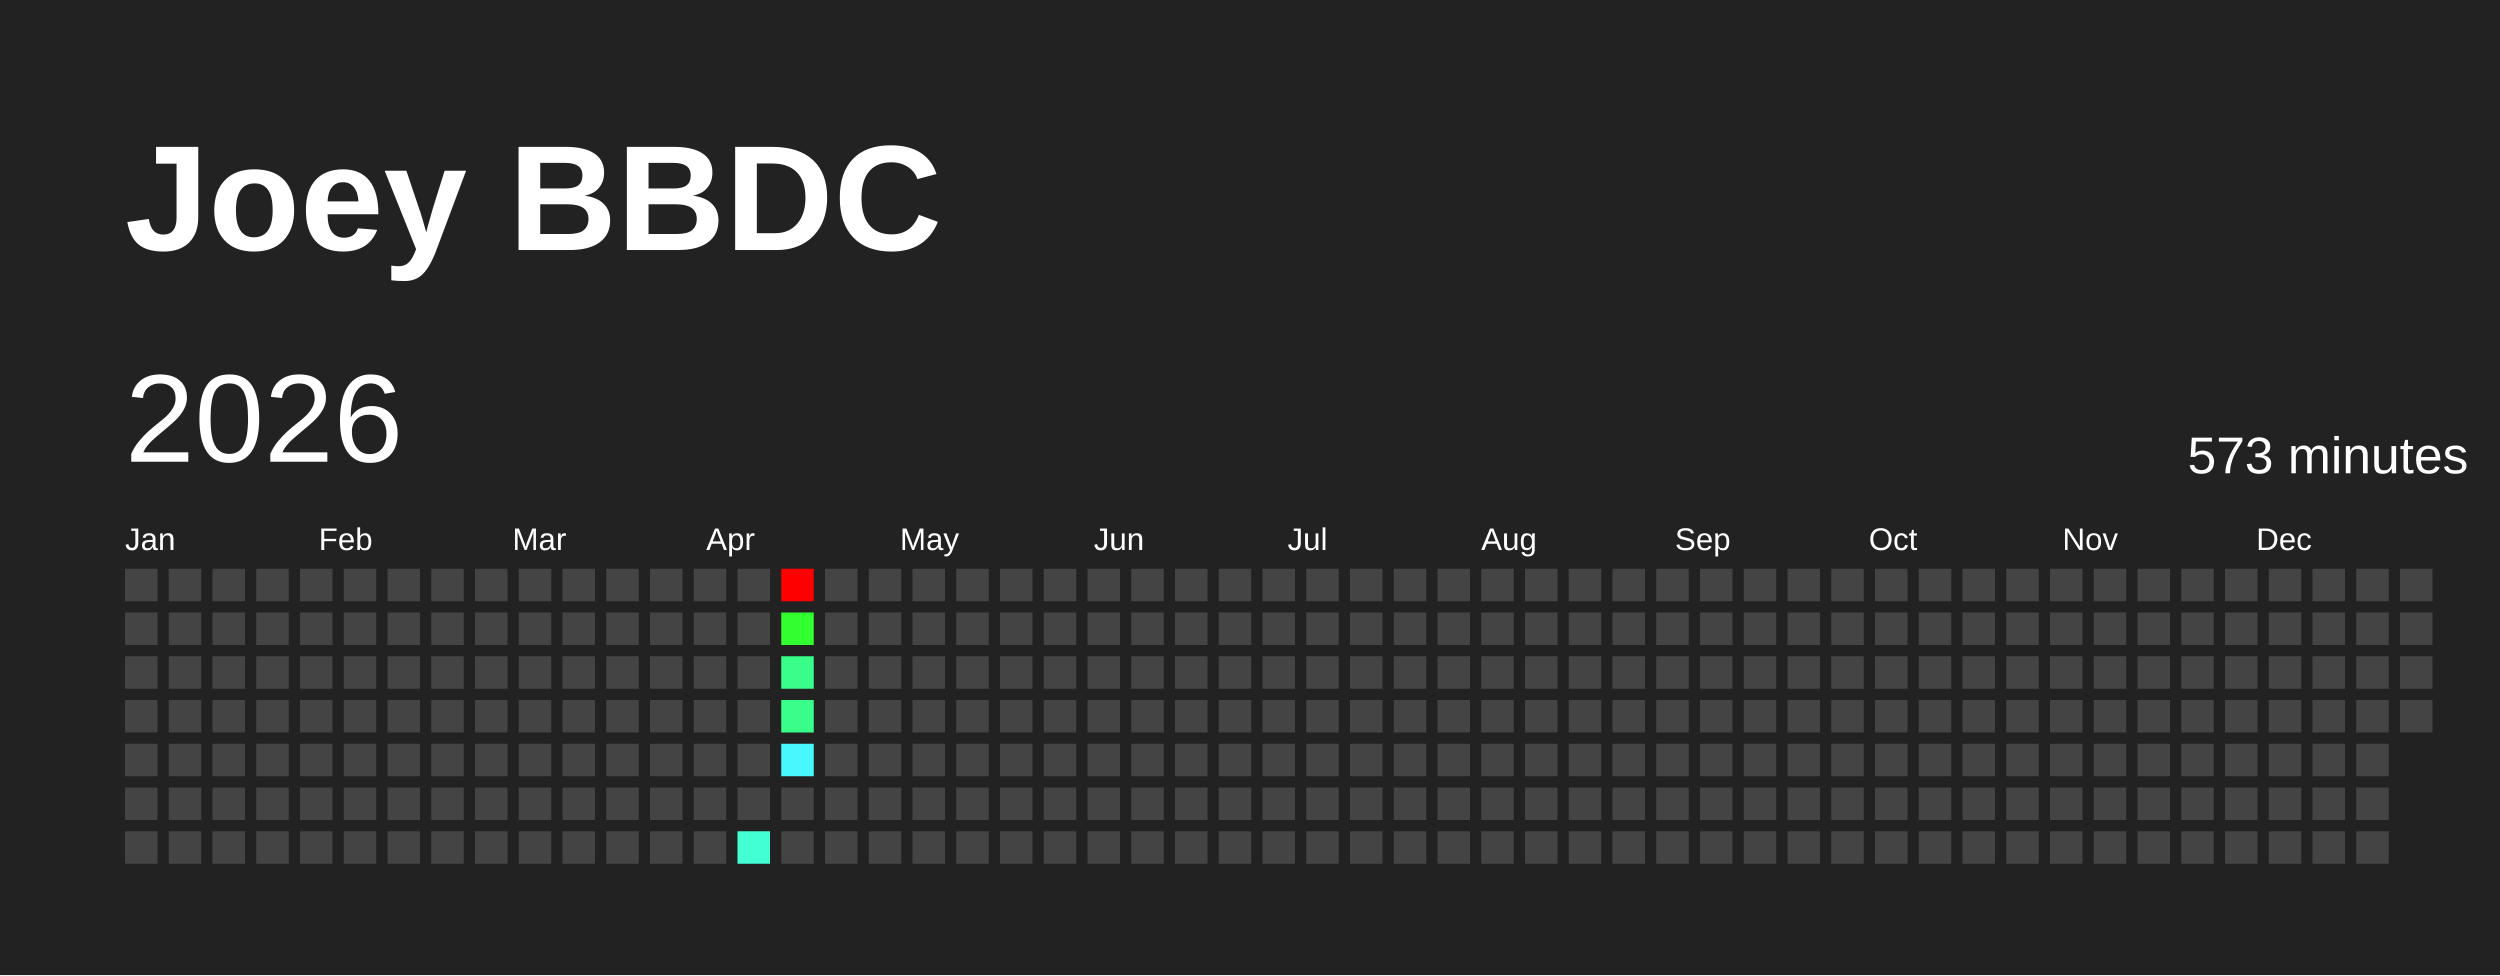
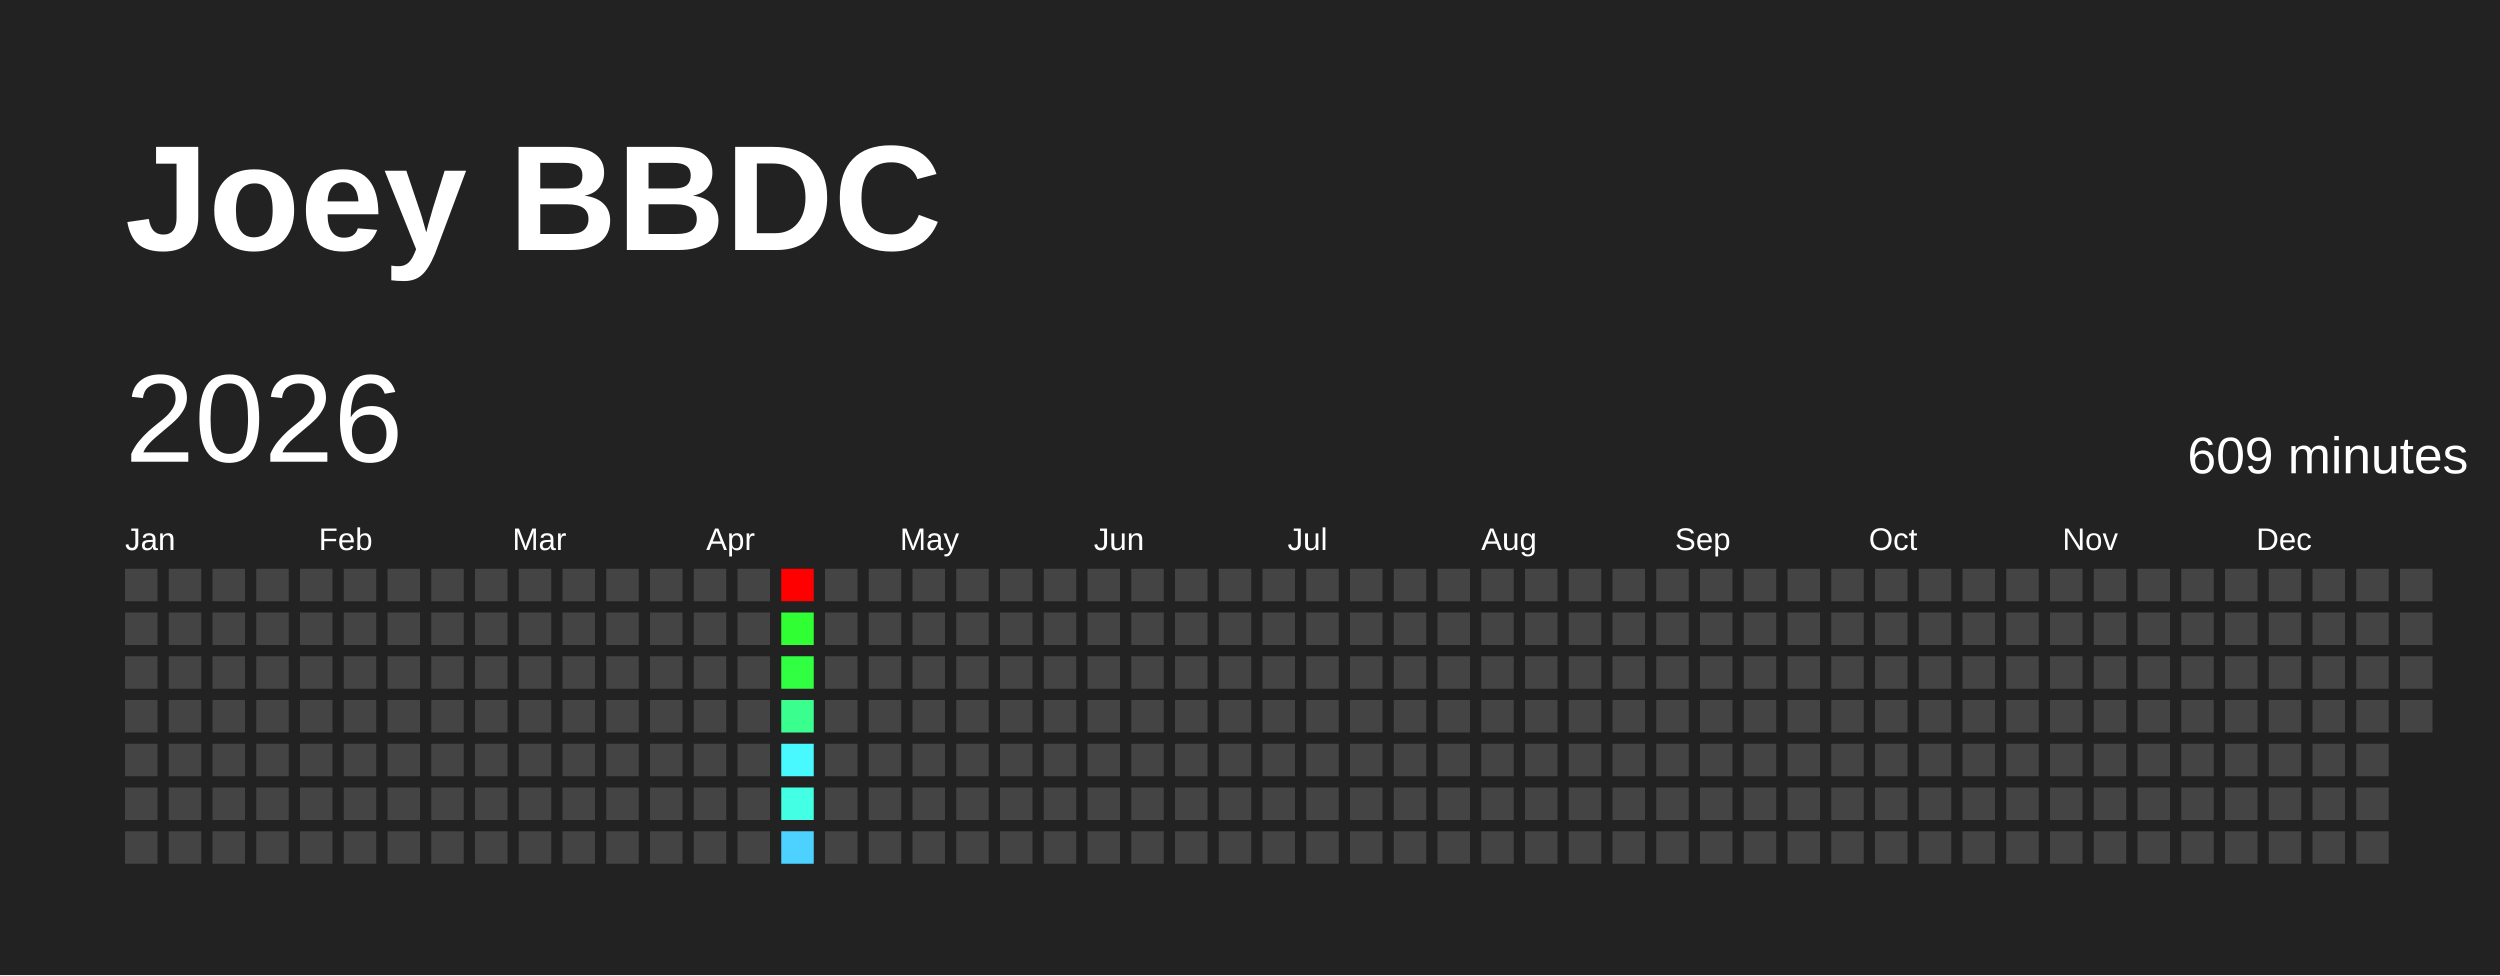
<svg xmlns="http://www.w3.org/2000/svg" baseProfile="full" height="78mm" version="1.1" viewBox="0,0,200,78" width="200mm">
  <defs />
  <rect fill="#222222" height="78" width="200" x="0" y="0" />
  <text fill="#FFFFFF" style="font-size:12px; font-family:Arial; font-weight:bold;" x="10" y="20">Joey BBDC</text>
  <text dominant-baseline="hanging" fill="#FFFFFF" style="font-size:10.0px; font-family:Arial;" x="10" y="30">2026</text>
-   <text dominant-baseline="hanging" fill="#FFFFFF" style="font-size:4.125px; font-family:Arial;" x="175" y="35">573 minutes</text>
+   <text dominant-baseline="hanging" fill="#FFFFFF" style="font-size:4.125px; font-family:Arial;" x="175" y="35">609 minutes</text>
  <text fill="#FFFFFF" style="font-size:2.5px; font-family:Arial" x="10.0" y="44">Jan</text>
  <text fill="#FFFFFF" style="font-size:2.5px; font-family:Arial" x="25.5" y="44">Feb</text>
  <text fill="#FFFFFF" style="font-size:2.5px; font-family:Arial" x="41.0" y="44">Mar</text>
  <text fill="#FFFFFF" style="font-size:2.5px; font-family:Arial" x="56.5" y="44">Apr</text>
  <text fill="#FFFFFF" style="font-size:2.5px; font-family:Arial" x="72.0" y="44">May</text>
  <text fill="#FFFFFF" style="font-size:2.5px; font-family:Arial" x="87.5" y="44">Jun</text>
  <text fill="#FFFFFF" style="font-size:2.5px; font-family:Arial" x="103.0" y="44">Jul</text>
  <text fill="#FFFFFF" style="font-size:2.5px; font-family:Arial" x="118.5" y="44">Aug</text>
  <text fill="#FFFFFF" style="font-size:2.5px; font-family:Arial" x="134.0" y="44">Sep</text>
  <text fill="#FFFFFF" style="font-size:2.5px; font-family:Arial" x="149.5" y="44">Oct</text>
  <text fill="#FFFFFF" style="font-size:2.5px; font-family:Arial" x="165.0" y="44">Nov</text>
  <text fill="#FFFFFF" style="font-size:2.5px; font-family:Arial" x="180.5" y="44">Dec</text>
  <rect fill="#444444" height="2.6" width="2.6" x="10.0" y="45.5" />
  <rect fill="#444444" height="2.6" width="2.6" x="10.0" y="49.0" />
  <rect fill="#444444" height="2.6" width="2.6" x="10.0" y="52.5" />
  <rect fill="#444444" height="2.6" width="2.6" x="10.0" y="56.0" />
  <rect fill="#444444" height="2.6" width="2.6" x="10.0" y="59.5" />
  <rect fill="#444444" height="2.6" width="2.6" x="10.0" y="63.0" />
  <rect fill="#444444" height="2.6" width="2.6" x="10.0" y="66.5" />
  <rect fill="#444444" height="2.6" width="2.6" x="13.5" y="45.5" />
  <rect fill="#444444" height="2.6" width="2.6" x="13.5" y="49.0" />
  <rect fill="#444444" height="2.6" width="2.6" x="13.5" y="52.5" />
  <rect fill="#444444" height="2.6" width="2.6" x="13.5" y="56.0" />
  <rect fill="#444444" height="2.6" width="2.6" x="13.5" y="59.5" />
  <rect fill="#444444" height="2.6" width="2.6" x="13.5" y="63.0" />
  <rect fill="#444444" height="2.6" width="2.6" x="13.5" y="66.5" />
  <rect fill="#444444" height="2.6" width="2.6" x="17.0" y="45.5" />
  <rect fill="#444444" height="2.6" width="2.6" x="17.0" y="49.0" />
  <rect fill="#444444" height="2.6" width="2.6" x="17.0" y="52.5" />
  <rect fill="#444444" height="2.6" width="2.6" x="17.0" y="56.0" />
  <rect fill="#444444" height="2.6" width="2.6" x="17.0" y="59.5" />
  <rect fill="#444444" height="2.6" width="2.6" x="17.0" y="63.0" />
  <rect fill="#444444" height="2.6" width="2.6" x="17.0" y="66.5" />
  <rect fill="#444444" height="2.6" width="2.6" x="20.5" y="45.5" />
  <rect fill="#444444" height="2.6" width="2.6" x="20.5" y="49.0" />
  <rect fill="#444444" height="2.6" width="2.6" x="20.5" y="52.5" />
  <rect fill="#444444" height="2.6" width="2.6" x="20.5" y="56.0" />
  <rect fill="#444444" height="2.6" width="2.6" x="20.5" y="59.5" />
  <rect fill="#444444" height="2.6" width="2.6" x="20.5" y="63.0" />
  <rect fill="#444444" height="2.6" width="2.6" x="20.5" y="66.5" />
  <rect fill="#444444" height="2.6" width="2.6" x="24.0" y="45.5" />
  <rect fill="#444444" height="2.6" width="2.6" x="24.0" y="49.0" />
  <rect fill="#444444" height="2.6" width="2.6" x="24.0" y="52.5" />
  <rect fill="#444444" height="2.6" width="2.6" x="24.0" y="56.0" />
  <rect fill="#444444" height="2.6" width="2.6" x="24.0" y="59.5" />
  <rect fill="#444444" height="2.6" width="2.6" x="24.0" y="63.0" />
  <rect fill="#444444" height="2.6" width="2.6" x="24.0" y="66.5" />
  <rect fill="#444444" height="2.6" width="2.6" x="27.5" y="45.5" />
  <rect fill="#444444" height="2.6" width="2.6" x="27.5" y="49.0" />
  <rect fill="#444444" height="2.6" width="2.6" x="27.5" y="52.5" />
  <rect fill="#444444" height="2.6" width="2.6" x="27.5" y="56.0" />
  <rect fill="#444444" height="2.6" width="2.6" x="27.5" y="59.5" />
  <rect fill="#444444" height="2.6" width="2.6" x="27.5" y="63.0" />
  <rect fill="#444444" height="2.6" width="2.6" x="27.5" y="66.5" />
  <rect fill="#444444" height="2.6" width="2.6" x="31.0" y="45.5" />
  <rect fill="#444444" height="2.6" width="2.6" x="31.0" y="49.0" />
  <rect fill="#444444" height="2.6" width="2.6" x="31.0" y="52.5" />
  <rect fill="#444444" height="2.6" width="2.6" x="31.0" y="56.0" />
  <rect fill="#444444" height="2.6" width="2.6" x="31.0" y="59.5" />
  <rect fill="#444444" height="2.6" width="2.6" x="31.0" y="63.0" />
  <rect fill="#444444" height="2.6" width="2.6" x="31.0" y="66.5" />
  <rect fill="#444444" height="2.6" width="2.6" x="34.5" y="45.5" />
  <rect fill="#444444" height="2.6" width="2.6" x="34.5" y="49.0" />
  <rect fill="#444444" height="2.6" width="2.6" x="34.5" y="52.5" />
  <rect fill="#444444" height="2.6" width="2.6" x="34.5" y="56.0" />
  <rect fill="#444444" height="2.6" width="2.6" x="34.5" y="59.5" />
  <rect fill="#444444" height="2.6" width="2.6" x="34.5" y="63.0" />
  <rect fill="#444444" height="2.6" width="2.6" x="34.5" y="66.5" />
  <rect fill="#444444" height="2.6" width="2.6" x="38.0" y="45.5" />
  <rect fill="#444444" height="2.6" width="2.6" x="38.0" y="49.0" />
  <rect fill="#444444" height="2.6" width="2.6" x="38.0" y="52.5" />
  <rect fill="#444444" height="2.6" width="2.6" x="38.0" y="56.0" />
  <rect fill="#444444" height="2.6" width="2.6" x="38.0" y="59.5" />
  <rect fill="#444444" height="2.6" width="2.6" x="38.0" y="63.0" />
  <rect fill="#444444" height="2.6" width="2.6" x="38.0" y="66.5" />
  <rect fill="#444444" height="2.6" width="2.6" x="41.5" y="45.5" />
  <rect fill="#444444" height="2.6" width="2.6" x="41.5" y="49.0" />
  <rect fill="#444444" height="2.6" width="2.6" x="41.5" y="52.5" />
  <rect fill="#444444" height="2.6" width="2.6" x="41.5" y="56.0" />
  <rect fill="#444444" height="2.6" width="2.6" x="41.5" y="59.5" />
  <rect fill="#444444" height="2.6" width="2.6" x="41.5" y="63.0" />
  <rect fill="#444444" height="2.6" width="2.6" x="41.5" y="66.5" />
  <rect fill="#444444" height="2.6" width="2.6" x="45.0" y="45.5" />
  <rect fill="#444444" height="2.6" width="2.6" x="45.0" y="49.0" />
  <rect fill="#444444" height="2.6" width="2.6" x="45.0" y="52.5" />
  <rect fill="#444444" height="2.6" width="2.6" x="45.0" y="56.0" />
  <rect fill="#444444" height="2.6" width="2.6" x="45.0" y="59.5" />
  <rect fill="#444444" height="2.6" width="2.6" x="45.0" y="63.0" />
  <rect fill="#444444" height="2.6" width="2.6" x="45.0" y="66.5" />
  <rect fill="#444444" height="2.6" width="2.6" x="48.5" y="45.5" />
  <rect fill="#444444" height="2.6" width="2.6" x="48.5" y="49.0" />
  <rect fill="#444444" height="2.6" width="2.6" x="48.5" y="52.5" />
  <rect fill="#444444" height="2.6" width="2.6" x="48.5" y="56.0" />
  <rect fill="#444444" height="2.6" width="2.6" x="48.5" y="59.5" />
  <rect fill="#444444" height="2.6" width="2.6" x="48.5" y="63.0" />
  <rect fill="#444444" height="2.6" width="2.6" x="48.5" y="66.5" />
  <rect fill="#444444" height="2.6" width="2.6" x="52.0" y="45.5" />
  <rect fill="#444444" height="2.6" width="2.6" x="52.0" y="49.0" />
  <rect fill="#444444" height="2.6" width="2.6" x="52.0" y="52.5" />
  <rect fill="#444444" height="2.6" width="2.6" x="52.0" y="56.0" />
  <rect fill="#444444" height="2.6" width="2.6" x="52.0" y="59.5" />
  <rect fill="#444444" height="2.6" width="2.6" x="52.0" y="63.0" />
  <rect fill="#444444" height="2.6" width="2.6" x="52.0" y="66.5" />
  <rect fill="#444444" height="2.6" width="2.6" x="55.5" y="45.5" />
  <rect fill="#444444" height="2.6" width="2.6" x="55.5" y="49.0" />
  <rect fill="#444444" height="2.6" width="2.6" x="55.5" y="52.5" />
  <rect fill="#444444" height="2.6" width="2.6" x="55.5" y="56.0" />
  <rect fill="#444444" height="2.6" width="2.6" x="55.5" y="59.5" />
  <rect fill="#444444" height="2.6" width="2.6" x="55.5" y="63.0" />
  <rect fill="#444444" height="2.6" width="2.6" x="55.5" y="66.5" />
  <rect fill="#444444" height="2.6" width="2.6" x="59.0" y="45.5" />
  <rect fill="#444444" height="2.6" width="2.6" x="59.0" y="49.0" />
  <rect fill="#444444" height="2.6" width="2.6" x="59.0" y="52.5" />
  <rect fill="#444444" height="2.6" width="2.6" x="59.0" y="56.0" />
  <rect fill="#444444" height="2.6" width="2.6" x="59.0" y="59.5" />
  <rect fill="#444444" height="2.6" width="2.6" x="59.0" y="63.0" />
-   <rect fill="#42ffd4" height="2.6" width="2.6" x="59.0" y="66.5" />
+   <rect fill="#444444" height="2.6" width="2.6" x="59.0" y="66.5" />
  <rect fill="red" height="2.6" width="2.6" x="62.5" y="45.5" />
-   <rect fill="#32ff2f" height="2.6" width="2.6" x="62.5" y="49.0" />
-   <rect fill="#39ff8a" height="2.6" width="2.6" x="62.5" y="52.5" />
-   <rect fill="#39ff8a" height="2.6" width="2.6" x="62.5" y="56.0" />
-   <rect fill="#48f8ff" height="2.6" width="2.6" x="62.5" y="59.5" />
-   <rect fill="#444444" height="2.6" width="2.6" x="62.5" y="63.0" />
-   <rect fill="#444444" height="2.6" width="2.6" x="62.5" y="66.5" />
+   <rect fill="#30ff33" height="2.6" width="2.6" x="62.5" y="49.0" />
+   <rect fill="#31ff41" height="2.6" width="2.6" x="62.5" y="52.5" />
+   <rect fill="#3aff8f" height="2.6" width="2.6" x="62.5" y="56.0" />
+   <rect fill="#48f9ff" height="2.6" width="2.6" x="62.5" y="59.5" />
+   <rect fill="#43ffe3" height="2.6" width="2.6" x="62.5" y="63.0" />
+   <rect fill="#4dd2ff" height="2.6" width="2.6" x="62.5" y="66.5" />
  <rect fill="#444444" height="2.6" width="2.6" x="66.0" y="45.5" />
  <rect fill="#444444" height="2.6" width="2.6" x="66.0" y="49.0" />
  <rect fill="#444444" height="2.6" width="2.6" x="66.0" y="52.5" />
  <rect fill="#444444" height="2.6" width="2.6" x="66.0" y="56.0" />
  <rect fill="#444444" height="2.6" width="2.6" x="66.0" y="59.5" />
  <rect fill="#444444" height="2.6" width="2.6" x="66.0" y="63.0" />
  <rect fill="#444444" height="2.6" width="2.6" x="66.0" y="66.5" />
  <rect fill="#444444" height="2.6" width="2.6" x="69.5" y="45.5" />
  <rect fill="#444444" height="2.6" width="2.6" x="69.5" y="49.0" />
  <rect fill="#444444" height="2.6" width="2.6" x="69.5" y="52.5" />
  <rect fill="#444444" height="2.6" width="2.6" x="69.5" y="56.0" />
  <rect fill="#444444" height="2.6" width="2.6" x="69.5" y="59.5" />
  <rect fill="#444444" height="2.6" width="2.6" x="69.5" y="63.0" />
  <rect fill="#444444" height="2.6" width="2.6" x="69.5" y="66.5" />
  <rect fill="#444444" height="2.6" width="2.6" x="73.0" y="45.5" />
  <rect fill="#444444" height="2.6" width="2.6" x="73.0" y="49.0" />
  <rect fill="#444444" height="2.6" width="2.6" x="73.0" y="52.5" />
  <rect fill="#444444" height="2.6" width="2.6" x="73.0" y="56.0" />
  <rect fill="#444444" height="2.6" width="2.6" x="73.0" y="59.5" />
  <rect fill="#444444" height="2.6" width="2.6" x="73.0" y="63.0" />
  <rect fill="#444444" height="2.6" width="2.6" x="73.0" y="66.5" />
  <rect fill="#444444" height="2.6" width="2.6" x="76.5" y="45.5" />
  <rect fill="#444444" height="2.6" width="2.6" x="76.5" y="49.0" />
  <rect fill="#444444" height="2.6" width="2.6" x="76.5" y="52.5" />
  <rect fill="#444444" height="2.6" width="2.6" x="76.5" y="56.0" />
  <rect fill="#444444" height="2.6" width="2.6" x="76.5" y="59.5" />
  <rect fill="#444444" height="2.6" width="2.6" x="76.5" y="63.0" />
  <rect fill="#444444" height="2.6" width="2.6" x="76.5" y="66.5" />
  <rect fill="#444444" height="2.6" width="2.6" x="80.0" y="45.5" />
  <rect fill="#444444" height="2.6" width="2.6" x="80.0" y="49.0" />
  <rect fill="#444444" height="2.6" width="2.6" x="80.0" y="52.5" />
  <rect fill="#444444" height="2.6" width="2.6" x="80.0" y="56.0" />
  <rect fill="#444444" height="2.6" width="2.6" x="80.0" y="59.5" />
  <rect fill="#444444" height="2.6" width="2.6" x="80.0" y="63.0" />
  <rect fill="#444444" height="2.6" width="2.6" x="80.0" y="66.5" />
  <rect fill="#444444" height="2.6" width="2.6" x="83.5" y="45.5" />
  <rect fill="#444444" height="2.6" width="2.6" x="83.5" y="49.0" />
  <rect fill="#444444" height="2.6" width="2.6" x="83.5" y="52.5" />
  <rect fill="#444444" height="2.6" width="2.6" x="83.5" y="56.0" />
  <rect fill="#444444" height="2.6" width="2.6" x="83.5" y="59.5" />
  <rect fill="#444444" height="2.6" width="2.6" x="83.5" y="63.0" />
  <rect fill="#444444" height="2.6" width="2.6" x="83.5" y="66.5" />
  <rect fill="#444444" height="2.6" width="2.6" x="87.0" y="45.5" />
  <rect fill="#444444" height="2.6" width="2.6" x="87.0" y="49.0" />
  <rect fill="#444444" height="2.6" width="2.6" x="87.0" y="52.5" />
  <rect fill="#444444" height="2.6" width="2.6" x="87.0" y="56.0" />
  <rect fill="#444444" height="2.6" width="2.6" x="87.0" y="59.5" />
  <rect fill="#444444" height="2.6" width="2.6" x="87.0" y="63.0" />
  <rect fill="#444444" height="2.6" width="2.6" x="87.0" y="66.5" />
  <rect fill="#444444" height="2.6" width="2.6" x="90.5" y="45.5" />
  <rect fill="#444444" height="2.6" width="2.6" x="90.5" y="49.0" />
  <rect fill="#444444" height="2.6" width="2.6" x="90.5" y="52.5" />
  <rect fill="#444444" height="2.6" width="2.6" x="90.5" y="56.0" />
  <rect fill="#444444" height="2.6" width="2.6" x="90.5" y="59.5" />
  <rect fill="#444444" height="2.6" width="2.6" x="90.5" y="63.0" />
  <rect fill="#444444" height="2.6" width="2.6" x="90.5" y="66.5" />
  <rect fill="#444444" height="2.6" width="2.6" x="94.0" y="45.5" />
  <rect fill="#444444" height="2.6" width="2.6" x="94.0" y="49.0" />
  <rect fill="#444444" height="2.6" width="2.6" x="94.0" y="52.5" />
  <rect fill="#444444" height="2.6" width="2.6" x="94.0" y="56.0" />
  <rect fill="#444444" height="2.6" width="2.6" x="94.0" y="59.5" />
  <rect fill="#444444" height="2.6" width="2.6" x="94.0" y="63.0" />
  <rect fill="#444444" height="2.6" width="2.6" x="94.0" y="66.5" />
  <rect fill="#444444" height="2.6" width="2.6" x="97.5" y="45.5" />
  <rect fill="#444444" height="2.6" width="2.6" x="97.5" y="49.0" />
  <rect fill="#444444" height="2.6" width="2.6" x="97.5" y="52.5" />
  <rect fill="#444444" height="2.6" width="2.6" x="97.5" y="56.0" />
  <rect fill="#444444" height="2.6" width="2.6" x="97.5" y="59.5" />
  <rect fill="#444444" height="2.6" width="2.6" x="97.5" y="63.0" />
  <rect fill="#444444" height="2.6" width="2.6" x="97.5" y="66.5" />
  <rect fill="#444444" height="2.6" width="2.6" x="101.0" y="45.5" />
  <rect fill="#444444" height="2.6" width="2.6" x="101.0" y="49.0" />
  <rect fill="#444444" height="2.6" width="2.6" x="101.0" y="52.5" />
  <rect fill="#444444" height="2.6" width="2.6" x="101.0" y="56.0" />
  <rect fill="#444444" height="2.6" width="2.6" x="101.0" y="59.5" />
  <rect fill="#444444" height="2.6" width="2.6" x="101.0" y="63.0" />
  <rect fill="#444444" height="2.6" width="2.6" x="101.0" y="66.5" />
  <rect fill="#444444" height="2.6" width="2.6" x="104.5" y="45.5" />
  <rect fill="#444444" height="2.6" width="2.6" x="104.5" y="49.0" />
  <rect fill="#444444" height="2.6" width="2.6" x="104.5" y="52.5" />
  <rect fill="#444444" height="2.6" width="2.6" x="104.5" y="56.0" />
  <rect fill="#444444" height="2.6" width="2.6" x="104.5" y="59.5" />
  <rect fill="#444444" height="2.6" width="2.6" x="104.5" y="63.0" />
  <rect fill="#444444" height="2.6" width="2.6" x="104.5" y="66.5" />
  <rect fill="#444444" height="2.6" width="2.6" x="108.0" y="45.5" />
  <rect fill="#444444" height="2.6" width="2.6" x="108.0" y="49.0" />
  <rect fill="#444444" height="2.6" width="2.6" x="108.0" y="52.5" />
  <rect fill="#444444" height="2.6" width="2.6" x="108.0" y="56.0" />
  <rect fill="#444444" height="2.6" width="2.6" x="108.0" y="59.5" />
  <rect fill="#444444" height="2.6" width="2.6" x="108.0" y="63.0" />
  <rect fill="#444444" height="2.6" width="2.6" x="108.0" y="66.5" />
  <rect fill="#444444" height="2.6" width="2.6" x="111.5" y="45.5" />
  <rect fill="#444444" height="2.6" width="2.6" x="111.5" y="49.0" />
  <rect fill="#444444" height="2.6" width="2.6" x="111.5" y="52.5" />
  <rect fill="#444444" height="2.6" width="2.6" x="111.5" y="56.0" />
  <rect fill="#444444" height="2.6" width="2.6" x="111.5" y="59.5" />
  <rect fill="#444444" height="2.6" width="2.6" x="111.5" y="63.0" />
  <rect fill="#444444" height="2.6" width="2.6" x="111.5" y="66.5" />
  <rect fill="#444444" height="2.6" width="2.6" x="115.0" y="45.5" />
  <rect fill="#444444" height="2.6" width="2.6" x="115.0" y="49.0" />
  <rect fill="#444444" height="2.6" width="2.6" x="115.0" y="52.5" />
  <rect fill="#444444" height="2.6" width="2.6" x="115.0" y="56.0" />
  <rect fill="#444444" height="2.6" width="2.6" x="115.0" y="59.5" />
  <rect fill="#444444" height="2.6" width="2.6" x="115.0" y="63.0" />
  <rect fill="#444444" height="2.6" width="2.6" x="115.0" y="66.5" />
  <rect fill="#444444" height="2.6" width="2.6" x="118.5" y="45.5" />
  <rect fill="#444444" height="2.6" width="2.6" x="118.5" y="49.0" />
  <rect fill="#444444" height="2.6" width="2.6" x="118.5" y="52.5" />
  <rect fill="#444444" height="2.6" width="2.6" x="118.5" y="56.0" />
  <rect fill="#444444" height="2.6" width="2.6" x="118.5" y="59.5" />
  <rect fill="#444444" height="2.6" width="2.6" x="118.5" y="63.0" />
  <rect fill="#444444" height="2.6" width="2.6" x="118.5" y="66.5" />
  <rect fill="#444444" height="2.6" width="2.6" x="122.0" y="45.5" />
  <rect fill="#444444" height="2.6" width="2.6" x="122.0" y="49.0" />
  <rect fill="#444444" height="2.6" width="2.6" x="122.0" y="52.5" />
  <rect fill="#444444" height="2.6" width="2.6" x="122.0" y="56.0" />
  <rect fill="#444444" height="2.6" width="2.6" x="122.0" y="59.5" />
  <rect fill="#444444" height="2.6" width="2.6" x="122.0" y="63.0" />
  <rect fill="#444444" height="2.6" width="2.6" x="122.0" y="66.5" />
  <rect fill="#444444" height="2.6" width="2.6" x="125.5" y="45.5" />
  <rect fill="#444444" height="2.6" width="2.6" x="125.5" y="49.0" />
  <rect fill="#444444" height="2.6" width="2.6" x="125.5" y="52.5" />
  <rect fill="#444444" height="2.6" width="2.6" x="125.5" y="56.0" />
  <rect fill="#444444" height="2.6" width="2.6" x="125.5" y="59.5" />
  <rect fill="#444444" height="2.6" width="2.6" x="125.5" y="63.0" />
  <rect fill="#444444" height="2.6" width="2.6" x="125.5" y="66.5" />
  <rect fill="#444444" height="2.6" width="2.6" x="129.0" y="45.5" />
  <rect fill="#444444" height="2.6" width="2.6" x="129.0" y="49.0" />
  <rect fill="#444444" height="2.6" width="2.6" x="129.0" y="52.5" />
  <rect fill="#444444" height="2.6" width="2.6" x="129.0" y="56.0" />
  <rect fill="#444444" height="2.6" width="2.6" x="129.0" y="59.5" />
  <rect fill="#444444" height="2.6" width="2.6" x="129.0" y="63.0" />
  <rect fill="#444444" height="2.6" width="2.6" x="129.0" y="66.5" />
  <rect fill="#444444" height="2.6" width="2.6" x="132.5" y="45.5" />
  <rect fill="#444444" height="2.6" width="2.6" x="132.5" y="49.0" />
  <rect fill="#444444" height="2.6" width="2.6" x="132.5" y="52.5" />
  <rect fill="#444444" height="2.6" width="2.6" x="132.5" y="56.0" />
  <rect fill="#444444" height="2.6" width="2.6" x="132.5" y="59.5" />
  <rect fill="#444444" height="2.6" width="2.6" x="132.5" y="63.0" />
  <rect fill="#444444" height="2.6" width="2.6" x="132.5" y="66.5" />
  <rect fill="#444444" height="2.6" width="2.6" x="136.0" y="45.5" />
  <rect fill="#444444" height="2.6" width="2.6" x="136.0" y="49.0" />
  <rect fill="#444444" height="2.6" width="2.6" x="136.0" y="52.5" />
  <rect fill="#444444" height="2.6" width="2.6" x="136.0" y="56.0" />
  <rect fill="#444444" height="2.6" width="2.6" x="136.0" y="59.5" />
  <rect fill="#444444" height="2.6" width="2.6" x="136.0" y="63.0" />
  <rect fill="#444444" height="2.6" width="2.6" x="136.0" y="66.5" />
  <rect fill="#444444" height="2.6" width="2.6" x="139.5" y="45.5" />
  <rect fill="#444444" height="2.6" width="2.6" x="139.5" y="49.0" />
  <rect fill="#444444" height="2.6" width="2.6" x="139.5" y="52.5" />
  <rect fill="#444444" height="2.6" width="2.6" x="139.5" y="56.0" />
  <rect fill="#444444" height="2.6" width="2.6" x="139.5" y="59.5" />
  <rect fill="#444444" height="2.6" width="2.6" x="139.5" y="63.0" />
  <rect fill="#444444" height="2.6" width="2.6" x="139.5" y="66.5" />
  <rect fill="#444444" height="2.6" width="2.6" x="143.0" y="45.5" />
  <rect fill="#444444" height="2.6" width="2.6" x="143.0" y="49.0" />
  <rect fill="#444444" height="2.6" width="2.6" x="143.0" y="52.5" />
  <rect fill="#444444" height="2.6" width="2.6" x="143.0" y="56.0" />
  <rect fill="#444444" height="2.6" width="2.6" x="143.0" y="59.5" />
  <rect fill="#444444" height="2.6" width="2.6" x="143.0" y="63.0" />
  <rect fill="#444444" height="2.6" width="2.6" x="143.0" y="66.5" />
  <rect fill="#444444" height="2.6" width="2.6" x="146.5" y="45.5" />
  <rect fill="#444444" height="2.6" width="2.6" x="146.5" y="49.0" />
  <rect fill="#444444" height="2.6" width="2.6" x="146.5" y="52.5" />
  <rect fill="#444444" height="2.6" width="2.6" x="146.5" y="56.0" />
  <rect fill="#444444" height="2.6" width="2.6" x="146.5" y="59.5" />
  <rect fill="#444444" height="2.6" width="2.6" x="146.5" y="63.0" />
  <rect fill="#444444" height="2.6" width="2.6" x="146.5" y="66.5" />
  <rect fill="#444444" height="2.6" width="2.6" x="150.0" y="45.5" />
  <rect fill="#444444" height="2.6" width="2.6" x="150.0" y="49.0" />
  <rect fill="#444444" height="2.6" width="2.6" x="150.0" y="52.5" />
  <rect fill="#444444" height="2.6" width="2.6" x="150.0" y="56.0" />
  <rect fill="#444444" height="2.6" width="2.6" x="150.0" y="59.5" />
  <rect fill="#444444" height="2.6" width="2.6" x="150.0" y="63.0" />
  <rect fill="#444444" height="2.6" width="2.6" x="150.0" y="66.5" />
  <rect fill="#444444" height="2.6" width="2.6" x="153.5" y="45.5" />
  <rect fill="#444444" height="2.6" width="2.6" x="153.5" y="49.0" />
  <rect fill="#444444" height="2.6" width="2.6" x="153.5" y="52.5" />
  <rect fill="#444444" height="2.6" width="2.6" x="153.5" y="56.0" />
  <rect fill="#444444" height="2.6" width="2.6" x="153.5" y="59.5" />
  <rect fill="#444444" height="2.6" width="2.6" x="153.5" y="63.0" />
  <rect fill="#444444" height="2.6" width="2.6" x="153.5" y="66.5" />
  <rect fill="#444444" height="2.6" width="2.6" x="157.0" y="45.5" />
  <rect fill="#444444" height="2.6" width="2.6" x="157.0" y="49.0" />
  <rect fill="#444444" height="2.6" width="2.6" x="157.0" y="52.5" />
  <rect fill="#444444" height="2.6" width="2.6" x="157.0" y="56.0" />
  <rect fill="#444444" height="2.6" width="2.6" x="157.0" y="59.5" />
  <rect fill="#444444" height="2.6" width="2.6" x="157.0" y="63.0" />
  <rect fill="#444444" height="2.6" width="2.6" x="157.0" y="66.5" />
  <rect fill="#444444" height="2.6" width="2.6" x="160.5" y="45.5" />
  <rect fill="#444444" height="2.6" width="2.6" x="160.5" y="49.0" />
  <rect fill="#444444" height="2.6" width="2.6" x="160.5" y="52.5" />
  <rect fill="#444444" height="2.6" width="2.6" x="160.5" y="56.0" />
  <rect fill="#444444" height="2.6" width="2.6" x="160.5" y="59.5" />
  <rect fill="#444444" height="2.6" width="2.6" x="160.5" y="63.0" />
  <rect fill="#444444" height="2.6" width="2.6" x="160.5" y="66.5" />
  <rect fill="#444444" height="2.6" width="2.6" x="164.0" y="45.5" />
  <rect fill="#444444" height="2.6" width="2.6" x="164.0" y="49.0" />
  <rect fill="#444444" height="2.6" width="2.6" x="164.0" y="52.5" />
  <rect fill="#444444" height="2.6" width="2.6" x="164.0" y="56.0" />
  <rect fill="#444444" height="2.6" width="2.6" x="164.0" y="59.5" />
  <rect fill="#444444" height="2.6" width="2.6" x="164.0" y="63.0" />
  <rect fill="#444444" height="2.6" width="2.6" x="164.0" y="66.5" />
  <rect fill="#444444" height="2.6" width="2.6" x="167.5" y="45.5" />
  <rect fill="#444444" height="2.6" width="2.6" x="167.5" y="49.0" />
  <rect fill="#444444" height="2.6" width="2.6" x="167.5" y="52.5" />
  <rect fill="#444444" height="2.6" width="2.6" x="167.5" y="56.0" />
  <rect fill="#444444" height="2.6" width="2.6" x="167.5" y="59.5" />
  <rect fill="#444444" height="2.6" width="2.6" x="167.5" y="63.0" />
  <rect fill="#444444" height="2.6" width="2.6" x="167.5" y="66.5" />
  <rect fill="#444444" height="2.6" width="2.6" x="171.0" y="45.5" />
  <rect fill="#444444" height="2.6" width="2.6" x="171.0" y="49.0" />
  <rect fill="#444444" height="2.6" width="2.6" x="171.0" y="52.5" />
  <rect fill="#444444" height="2.6" width="2.6" x="171.0" y="56.0" />
  <rect fill="#444444" height="2.6" width="2.6" x="171.0" y="59.5" />
  <rect fill="#444444" height="2.6" width="2.6" x="171.0" y="63.0" />
  <rect fill="#444444" height="2.6" width="2.6" x="171.0" y="66.5" />
  <rect fill="#444444" height="2.6" width="2.6" x="174.5" y="45.5" />
  <rect fill="#444444" height="2.6" width="2.6" x="174.5" y="49.0" />
  <rect fill="#444444" height="2.6" width="2.6" x="174.5" y="52.5" />
  <rect fill="#444444" height="2.6" width="2.6" x="174.5" y="56.0" />
  <rect fill="#444444" height="2.6" width="2.6" x="174.5" y="59.5" />
  <rect fill="#444444" height="2.6" width="2.6" x="174.5" y="63.0" />
  <rect fill="#444444" height="2.6" width="2.6" x="174.5" y="66.5" />
  <rect fill="#444444" height="2.6" width="2.6" x="178.0" y="45.5" />
  <rect fill="#444444" height="2.6" width="2.6" x="178.0" y="49.0" />
  <rect fill="#444444" height="2.6" width="2.6" x="178.0" y="52.5" />
  <rect fill="#444444" height="2.6" width="2.6" x="178.0" y="56.0" />
  <rect fill="#444444" height="2.6" width="2.6" x="178.0" y="59.5" />
  <rect fill="#444444" height="2.6" width="2.6" x="178.0" y="63.0" />
  <rect fill="#444444" height="2.6" width="2.6" x="178.0" y="66.5" />
  <rect fill="#444444" height="2.6" width="2.6" x="181.5" y="45.5" />
  <rect fill="#444444" height="2.6" width="2.6" x="181.5" y="49.0" />
  <rect fill="#444444" height="2.6" width="2.6" x="181.5" y="52.5" />
  <rect fill="#444444" height="2.6" width="2.6" x="181.5" y="56.0" />
  <rect fill="#444444" height="2.6" width="2.6" x="181.5" y="59.5" />
  <rect fill="#444444" height="2.6" width="2.6" x="181.5" y="63.0" />
  <rect fill="#444444" height="2.6" width="2.6" x="181.5" y="66.5" />
  <rect fill="#444444" height="2.6" width="2.6" x="185.0" y="45.5" />
  <rect fill="#444444" height="2.6" width="2.6" x="185.0" y="49.0" />
  <rect fill="#444444" height="2.6" width="2.6" x="185.0" y="52.5" />
  <rect fill="#444444" height="2.6" width="2.6" x="185.0" y="56.0" />
  <rect fill="#444444" height="2.6" width="2.6" x="185.0" y="59.5" />
  <rect fill="#444444" height="2.6" width="2.6" x="185.0" y="63.0" />
  <rect fill="#444444" height="2.6" width="2.6" x="185.0" y="66.5" />
  <rect fill="#444444" height="2.6" width="2.6" x="188.5" y="45.5" />
  <rect fill="#444444" height="2.6" width="2.6" x="188.5" y="49.0" />
  <rect fill="#444444" height="2.6" width="2.6" x="188.5" y="52.5" />
  <rect fill="#444444" height="2.6" width="2.6" x="188.5" y="56.0" />
  <rect fill="#444444" height="2.6" width="2.6" x="188.5" y="59.5" />
  <rect fill="#444444" height="2.6" width="2.6" x="188.5" y="63.0" />
  <rect fill="#444444" height="2.6" width="2.6" x="188.5" y="66.5" />
  <rect fill="#444444" height="2.6" width="2.6" x="192.0" y="45.5" />
  <rect fill="#444444" height="2.6" width="2.6" x="192.0" y="49.0" />
  <rect fill="#444444" height="2.6" width="2.6" x="192.0" y="52.5" />
  <rect fill="#444444" height="2.6" width="2.6" x="192.0" y="56.0" />
</svg>
